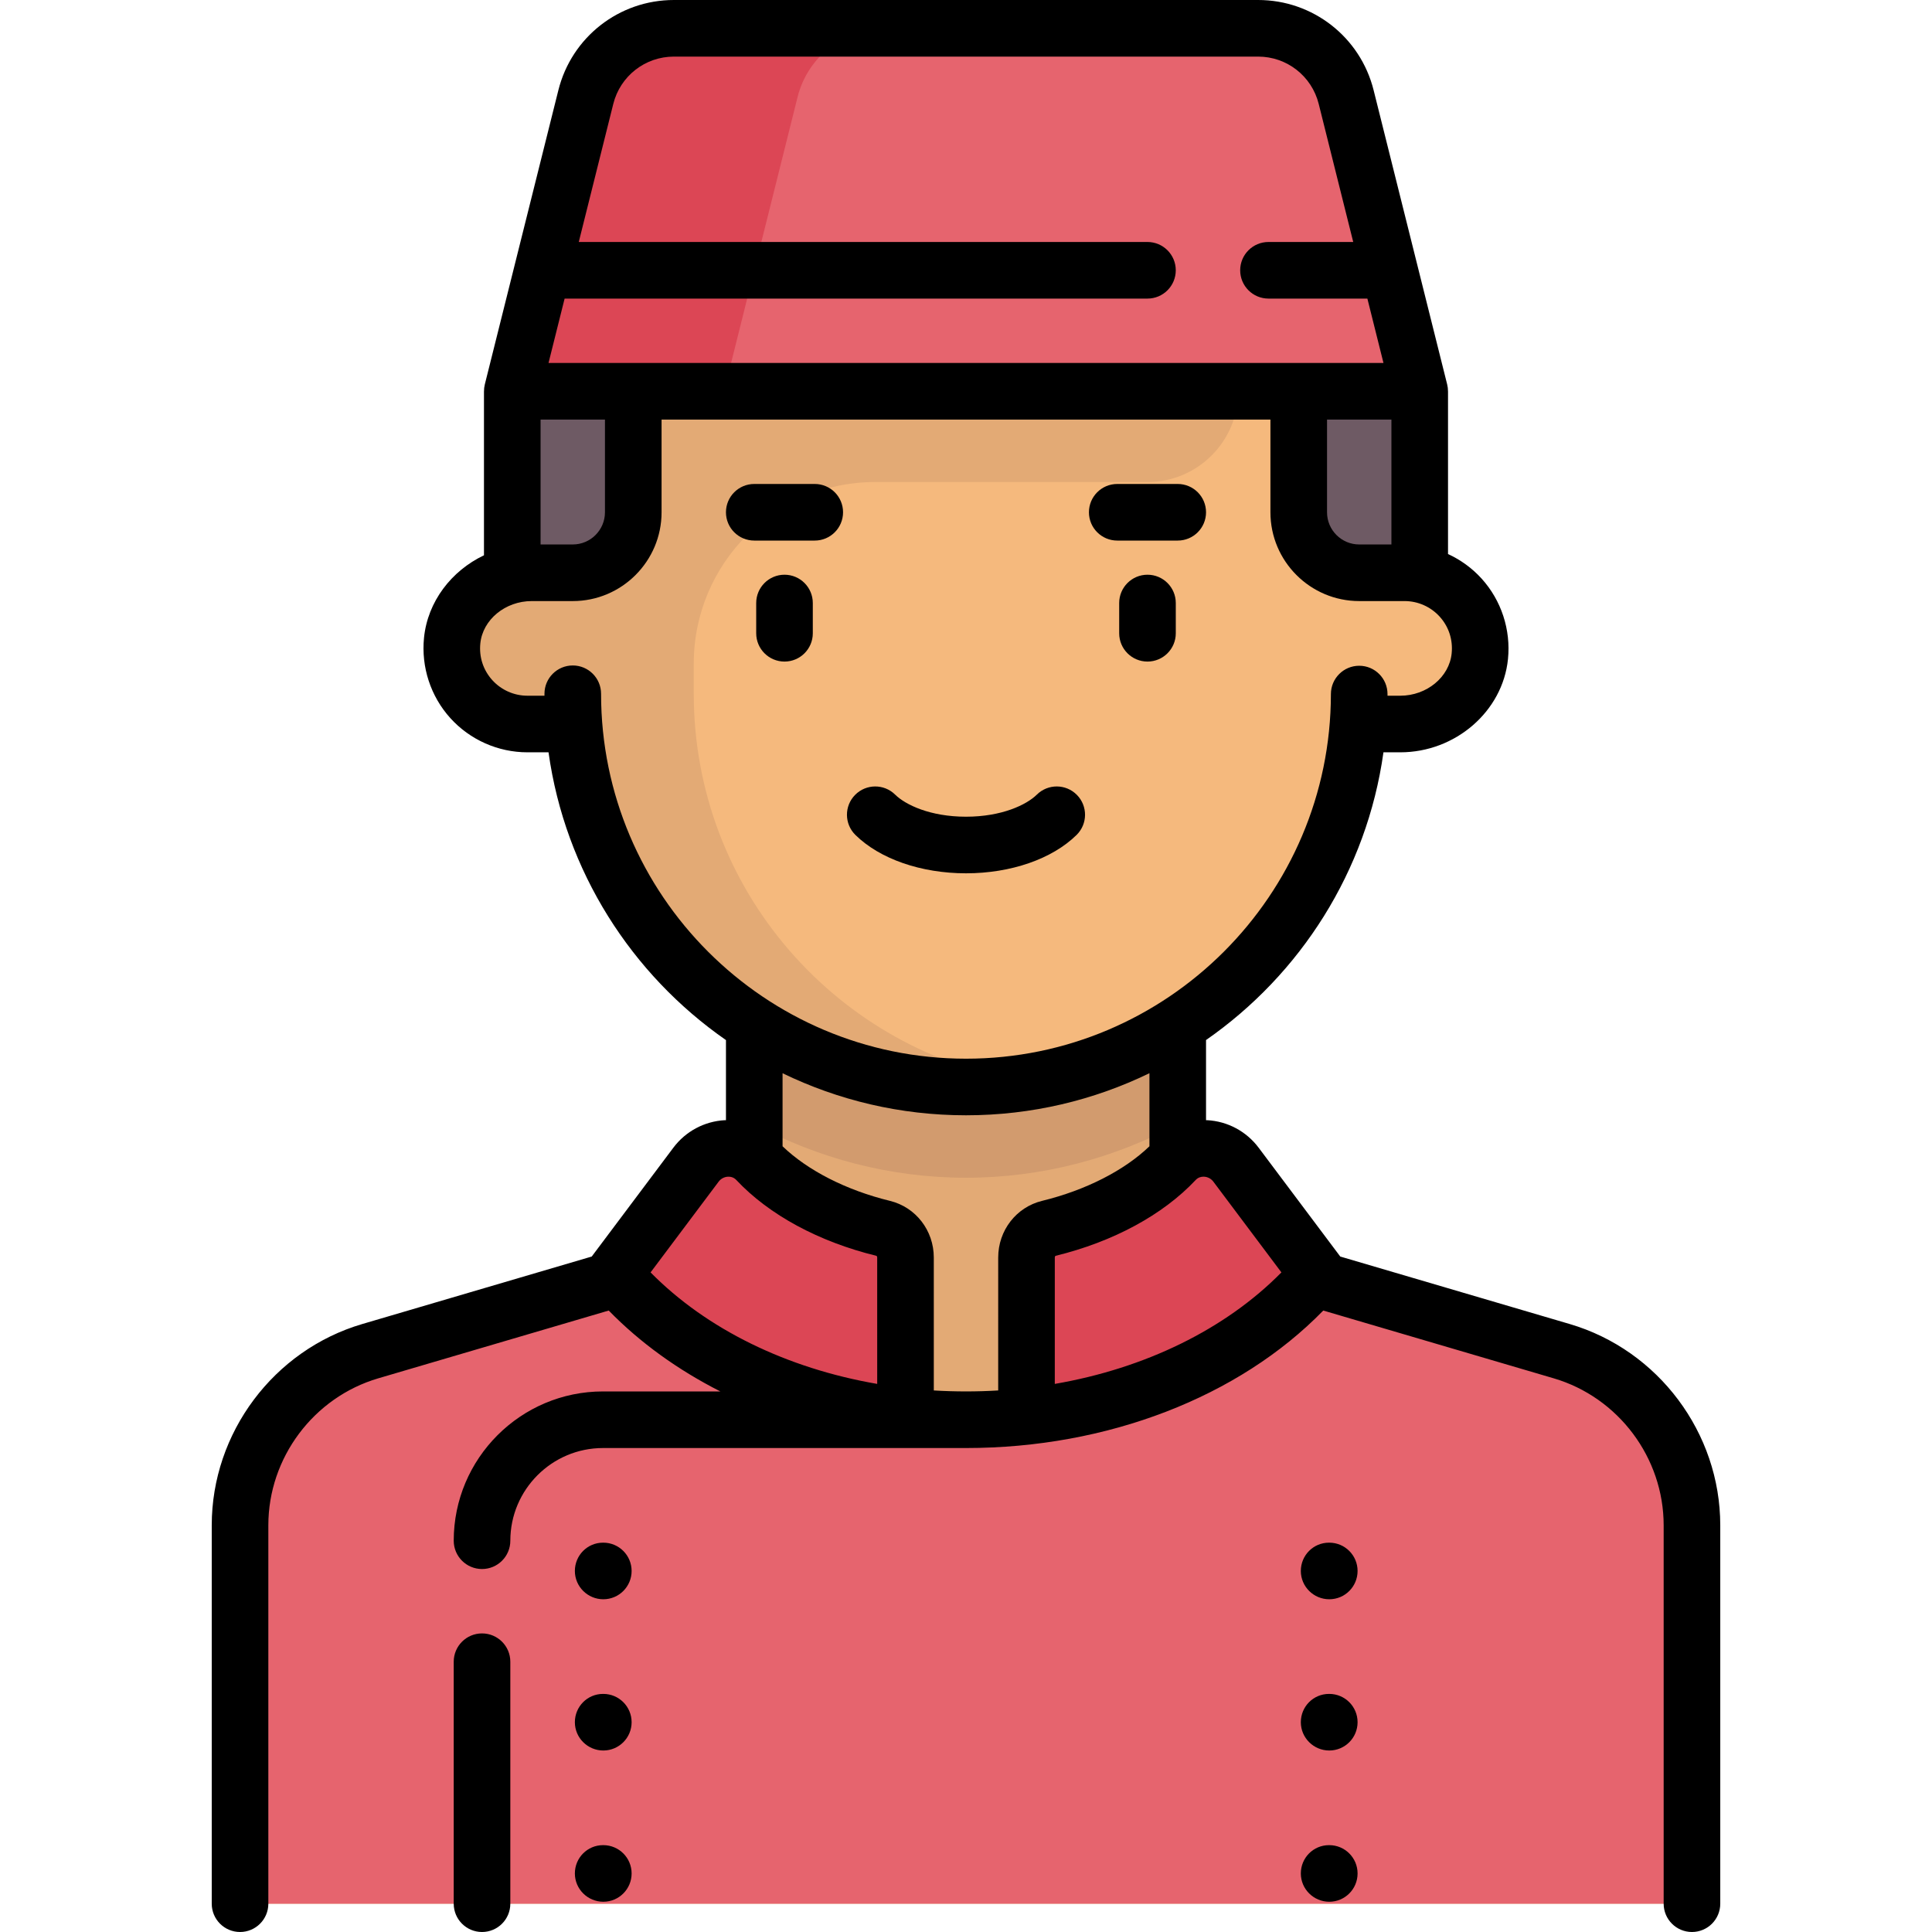
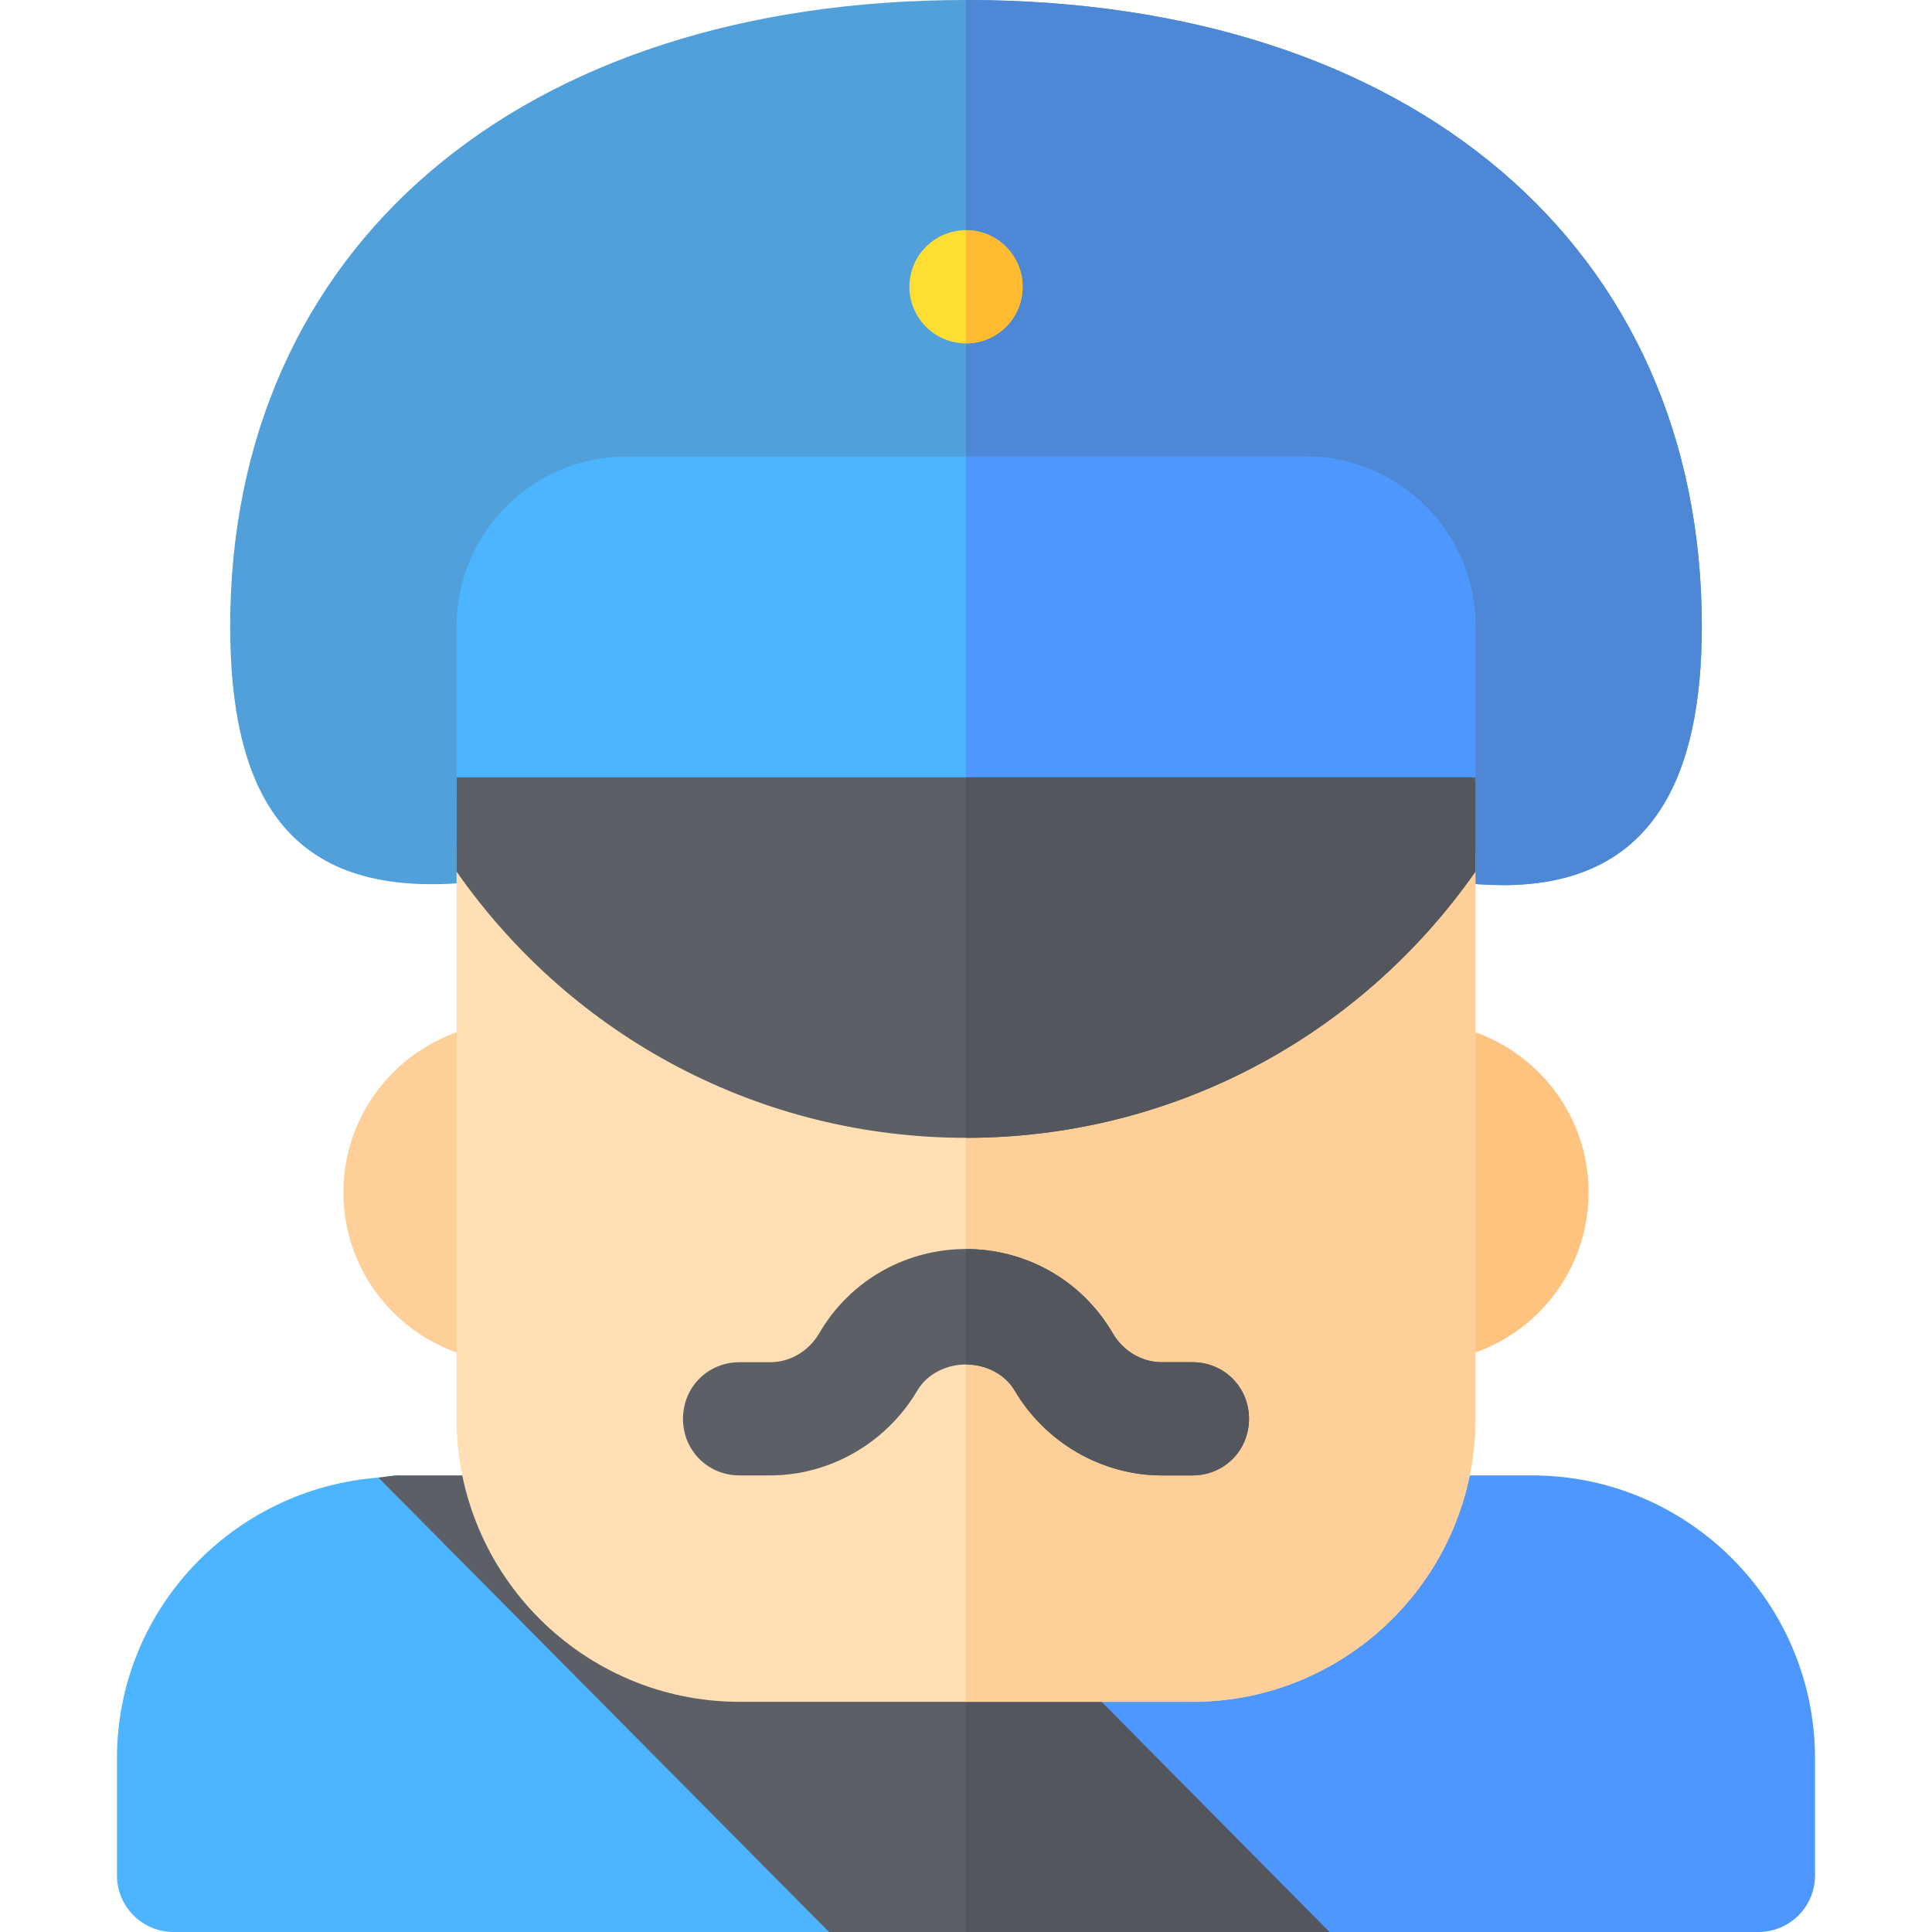
- <svg xmlns="http://www.w3.org/2000/svg" version="1.1" id="Capa_1" x="0px" y="0px" viewBox="0 0 512 512" style="enable-background:new 0 0 512 512;" xml:space="preserve">
-   <path style="fill:#E3AA75;" d="M413.861,358.071l-84.486-24.849c-10.235-3.01-17.263-12.403-17.263-23.071v-38.119H199.886v38.119  c0,10.668-7.028,20.061-17.263,23.071l-84.486,24.849c-20.469,6.02-34.525,24.806-34.525,46.142V504.5h384.774V404.213  C448.386,382.877,434.33,364.091,413.861,358.071z" />
-   <path style="fill:#E6646E;" d="M413.861,358.071l-69.606-20.472c-14.791,22.73-48.721,38.643-88.256,38.643  s-73.465-15.913-88.256-38.643l-69.606,20.472c-20.469,6.02-34.525,24.806-34.525,46.141V504.5h384.774V404.212  C448.386,382.876,434.33,364.091,413.861,358.071z" />
-   <path style="fill:#D29B6E;" d="M199.886,297.937c16.841,8.996,35.939,14.176,56.113,14.176s39.272-5.18,56.113-14.176v-25.905  H199.886V297.937z" />
-   <path style="fill:#F5B97D;" d="M372.233,151.79h-12.024V71.629h-208.42v80.161h-12.024c-11.068,0-20.04,8.972-20.04,20.04  c0,11.067,8.972,20.04,20.04,20.04h12.429c4.106,53.796,48.958,96.194,103.805,96.194s99.699-42.398,103.805-96.194h12.429  c11.068,0,20.04-8.973,20.04-20.04C392.273,160.762,383.301,151.79,372.233,151.79z" />
-   <path style="fill:#E3AA75;" d="M328.144,103.694L328.144,103.694H151.789v48.097h-11.321c-9.127,0-17.651,5.783-20.015,14.598  c-3.576,13.332,6.518,25.482,19.312,25.482h12.429c4.106,53.796,48.957,96.194,103.805,96.194c5.483,0,10.83-0.534,16.083-1.35  c-49.946-7.709-88.228-50.754-88.228-102.859v-8.016c0-26.563,21.534-48.097,48.097-48.097h72.145  C317.377,127.742,328.144,116.975,328.144,103.694z" />
-   <path style="fill:#E6646E;" d="M376.241,103.694H135.757l19.494-77.978C157.928,15.01,167.547,7.5,178.582,7.5h154.834  c11.035,0,20.654,7.51,23.33,18.216L376.241,103.694z" />
-   <g>
-     <path style="fill:#DC4655;" d="M234.054,325.526c-13.95-3.403-25.879-9.875-33.448-17.943c-4.484-4.779-12.231-4.171-16.163,1.072   l-21.766,29.021c17.197,20.173,44.834,34.134,77.289,37.642l-0.001-42.069C239.964,329.634,237.564,326.382,234.054,325.526z" />
-     <path style="fill:#DC4655;" d="M349.321,337.676l-21.766-29.021c-3.932-5.243-11.679-5.852-16.163-1.072   c-7.569,8.068-19.498,14.54-33.448,17.943c-3.51,0.856-5.91,4.109-5.91,7.724l-0.001,42.069   C304.487,371.81,332.124,357.849,349.321,337.676z" />
-   </g>
-   <g>
-     <path style="fill:#6E5A64;" d="M153.755,153.528l-17.998,2.223v-52.058h32.065v33.923   C167.822,145.711,161.788,152.536,153.755,153.528z" />
-     <path style="fill:#6E5A64;" d="M358.243,153.528l17.998,2.223v-52.058h-32.065v33.923   C344.176,145.711,350.21,152.536,358.243,153.528z" />
-   </g>
-   <path style="fill:#DC4655;" d="M234.695,7.5h-56.113c-11.035,0-20.654,7.51-23.331,18.216l-19.494,77.977h56.113l19.494-77.977  C214.041,15.01,223.66,7.5,234.695,7.5z" />
-   <path d="M207.902,152.307c-4.142,0-7.5,3.357-7.5,7.5v8.016c0,4.143,3.358,7.5,7.5,7.5s7.5-3.357,7.5-7.5v-8.016  C215.402,155.664,212.044,152.307,207.902,152.307z" />
-   <path d="M304.096,152.307c-4.142,0-7.5,3.357-7.5,7.5v8.016c0,4.143,3.358,7.5,7.5,7.5s7.5-3.357,7.5-7.5v-8.016  C311.596,155.664,308.238,152.307,304.096,152.307z" />
-   <path d="M285.315,221.258c2.948-2.91,2.98-7.658,0.07-10.606c-2.909-2.949-7.658-2.98-10.606-0.071  c-2.737,2.701-9.298,5.855-18.78,5.855c-9.482,0-16.043-3.154-18.78-5.855c-2.949-2.908-7.697-2.879-10.606,0.071  c-2.91,2.948-2.878,7.696,0.07,10.606c6.459,6.373,17.418,10.178,29.316,10.178C267.897,231.436,278.856,227.631,285.315,221.258z" />
-   <path d="M415.977,350.876l-60.791-17.88l-21.632-28.842c-3.253-4.337-8.219-6.995-13.625-7.293c-0.107-0.006-0.211,0.004-0.318,0  v-21.238c25.013-17.396,42.617-44.741,47.019-76.252h4.459c14.617,0,27.154-10.861,28.543-24.727  c0.778-7.771-1.765-15.531-6.975-21.289c-2.522-2.786-5.568-4.991-8.917-6.532v-43.13h-0.006c0-0.607-0.068-1.218-0.218-1.819  l-19.494-77.977C360.505,9.827,347.919,0,333.416,0H178.582c-14.503,0-27.089,9.827-30.606,23.896l-19.494,77.978  c-0.15,0.602-0.218,1.212-0.218,1.819h-0.006v43.463c-8.631,4.115-14.93,12.266-15.891,21.859  c-0.778,7.771,1.764,15.53,6.974,21.289c5.214,5.762,12.658,9.066,20.425,9.066h5.598c4.399,31.522,22.003,58.87,47.023,76.264  v21.227c-0.106,0.004-0.211-0.006-0.318,0c-5.406,0.298-10.372,2.956-13.625,7.293l-21.632,28.842l-60.79,17.879  c-23.498,6.911-39.909,28.845-39.909,53.338V504.5c0,4.143,3.358,7.5,7.5,7.5s7.5-3.357,7.5-7.5V404.214  c0-17.885,11.983-33.9,29.142-38.947l61.064-17.96c8.299,8.515,18.328,15.727,29.576,21.436h-31.088  c-21.816,0-39.565,17.749-39.565,39.564c0,4.143,3.358,7.5,7.5,7.5s7.5-3.357,7.5-7.5c0-13.545,11.02-24.564,24.565-24.564h96.192  c37.488,0,72.345-13.518,94.682-36.436l61.064,17.96c17.158,5.047,29.142,21.063,29.142,38.947V504.5c0,4.143,3.358,7.5,7.5,7.5  s7.5-3.357,7.5-7.5V404.214C455.886,379.721,439.475,357.787,415.977,350.876z M149.629,79.129h154.464c4.142,0,7.5-3.357,7.5-7.5  s-3.358-7.5-7.5-7.5H153.379l9.148-36.594C164.373,20.154,170.974,15,178.582,15h154.834c7.608,0,14.209,5.154,16.055,12.535  l9.148,36.594H336.16c-4.142,0-7.5,3.357-7.5,7.5s3.358,7.5,7.5,7.5h26.209l4.266,17.064H145.363L149.629,79.129z M368.741,111.193  v33.097h-8.532c-4.705,0-8.532-3.827-8.532-8.532v-24.564h17.064V111.193z M143.257,111.193h17.064v24.564  c0,4.705-3.828,8.532-8.532,8.532h-8.532V111.193z M159.29,183.854c0-4.143-3.358-7.5-7.5-7.5s-7.5,3.357-7.5,7.5v0.517h-4.524  c-3.537,0-6.927-1.506-9.303-4.131c-2.407-2.66-3.533-6.115-3.17-9.729c0.63-6.292,6.612-11.221,13.618-11.221h10.88  c12.976,0,23.532-10.557,23.532-23.532v-24.564h161.354v24.564c0,12.976,10.557,23.532,23.532,23.532h12.024  c3.537,0,6.927,1.506,9.302,4.131c2.407,2.659,3.533,6.115,3.171,9.729c-0.63,6.292-6.611,11.221-13.617,11.221h-3.385v-0.438  c0-4.141-3.356-7.498-7.497-7.5c0,0-0.002,0-0.003,0c-4.14,0-7.497,3.354-7.5,7.494c-0.039,53.286-43.421,96.638-96.706,96.638  C202.673,280.564,159.29,237.181,159.29,183.854z M172.409,337.199l18.034-24.045c0.587-0.782,1.48-1.262,2.45-1.315  c0.616-0.03,1.508,0.091,2.244,0.876c8.659,9.229,21.849,16.366,37.14,20.097c0.04,0.02,0.188,0.179,0.188,0.438l0.002,33.501  C208.519,362.624,187.239,352.257,172.409,337.199z M264.534,333.249l-0.002,35.235c-5.641,0.342-11.424,0.342-17.064,0  l-0.002-35.235c0-7.167-4.783-13.339-11.633-15.01c-11.532-2.814-21.775-8.038-28.445-14.463v-19.358  c14.705,7.137,31.199,11.146,48.613,11.146c17.412,0,33.906-4.012,48.613-11.154v19.365c-6.671,6.425-16.913,11.649-28.446,14.463  C269.317,319.91,264.534,326.082,264.534,333.249z M279.532,366.75l0.002-33.501c0-0.259,0.148-0.418,0.188-0.438  c15.291-3.73,28.48-10.867,37.14-20.097c0.668-0.712,1.462-0.881,2.064-0.881c0.062,0,0.122,0.002,0.18,0.005  c0.97,0.054,1.862,0.533,2.449,1.315l18.034,24.045C324.759,352.257,303.479,362.624,279.532,366.75z" />
-   <path d="M215.918,128.258h-16.032c-4.142,0-7.5,3.357-7.5,7.5s3.358,7.5,7.5,7.5h16.032c4.142,0,7.5-3.357,7.5-7.5  S220.061,128.258,215.918,128.258z" />
-   <path d="M296.08,143.258h16.032c4.142,0,7.5-3.357,7.5-7.5s-3.358-7.5-7.5-7.5H296.08c-4.142,0-7.5,3.357-7.5,7.5  S291.937,143.258,296.08,143.258z" />
-   <path d="M127.741,432.871c-4.142,0-7.5,3.357-7.5,7.5V504.5c0,4.143,3.358,7.5,7.5,7.5c4.142,0,7.5-3.357,7.5-7.5v-64.129  C135.241,436.229,131.883,432.871,127.741,432.871z" />
-   <path d="M159.886,408.822h-0.08c-4.142,0-7.46,3.357-7.46,7.5s3.398,7.5,7.54,7.5s7.5-3.357,7.5-7.5  S164.028,408.822,159.886,408.822z" />
-   <path d="M352.273,408.822h-0.081c-4.142,0-7.46,3.357-7.46,7.5s3.398,7.5,7.541,7.5s7.5-3.357,7.5-7.5  S356.415,408.822,352.273,408.822z" />
-   <path d="M352.273,448.903h-0.081c-4.142,0-7.46,3.357-7.46,7.5s3.398,7.5,7.541,7.5s7.5-3.357,7.5-7.5  S356.415,448.903,352.273,448.903z" />
-   <path d="M159.886,448.903h-0.08c-4.142,0-7.46,3.357-7.46,7.5s3.398,7.5,7.54,7.5s7.5-3.357,7.5-7.5  S164.028,448.903,159.886,448.903z" />
-   <path d="M352.273,488.983h-0.081c-4.142,0-7.46,3.357-7.46,7.5s3.398,7.5,7.541,7.5s7.5-3.357,7.5-7.5  S356.415,488.983,352.273,488.983z" />
-   <path d="M159.886,488.983h-0.08c-4.142,0-7.46,3.357-7.46,7.5s3.398,7.5,7.54,7.5s7.5-3.357,7.5-7.5  S164.028,488.983,159.886,488.983z" />
+ <svg xmlns="http://www.w3.org/2000/svg" version="1.1" id="Layer_1" x="0px" y="0px" viewBox="0 0 512 512" style="enable-background:new 0 0 512 512;" xml:space="preserve">
+   <path style="fill:#4DB5FF;" d="M142.211,421L106,391c-1.932,0-3.745,0.427-5.64,0.571C61.681,394.512,31,426.579,31,466v31  c0,8.291,6.709,15,15,15h173.789l-17.578-30L142.211,421z" />
+   <path style="fill:#4D97FF;" d="M406,391H232.211l-12.422,30l60,61l72.422,30H466c8.291,0,15-6.709,15-15v-31  C481,424.647,447.353,391,406,391z" />
+   <path style="fill:#5C5F66;" d="M352.301,512H219.699L100.3,391.599c2.1-0.298,3.9-0.599,5.7-0.599h126.301L352.301,512z" />
+   <polygon style="fill:#53565C;" points="352.301,512 256,512 256,414.699 " />
+   <path style="fill:#FFCF99;" d="M166,361h-30c-24.814,0-45-20.186-45-45s20.186-45,45-45h30c8.291,0,15,6.709,15,15v60  C181,354.291,174.291,361,166,361z" />
+   <path style="fill:#FFC380;" d="M376,361h-30c-8.291,0-15-6.709-15-15v-60c0-8.291,6.709-15,15-15h30c24.814,0,45,20.186,45,45  S400.814,361,376,361z" />
+   <path style="fill:#51A0D9;" d="M256,0C137.538,0,61,65.761,61,166c0,58.633,27.008,75.45,77.813,65.757h234.375  c8.13,1.553,16.714,2.813,25.122,2.813c39.711,0,52.69-28.595,52.69-68.569C451,65.761,374.462,0,256,0z" />
+   <path style="fill:#4E87D6;" d="M373.188,231.757c8.13,1.553,16.714,2.813,25.122,2.813c39.71,0,52.69-28.596,52.69-68.569  C451,65.761,374.462,0,256,0v231.757H373.188z" />
+   <path style="fill:#FFDFB3;" d="M316,451H196c-41.353,0-75-33.647-75-75V226c0-8.291,6.709-15,15-15h240c8.291,0,15,6.709,15,15v150  C391,417.353,357.353,451,316,451z" />
+   <path style="fill:#FFCF99;" d="M376,211H256v240h60c41.353,0,75-33.647,75-75V226C391,217.709,384.291,211,376,211z" />
+   <path style="fill:#5C5F66;" d="M331,376c0,8.399-6.599,15-15,15h-8.101c-15.899,0-30.899-8.701-39-22.5  c-2.699-4.501-7.8-6.901-12.9-6.901s-10.201,2.401-12.9,6.901C235,382.299,220,391,204.101,391H196c-8.401,0-15-6.601-15-15  c0-8.401,6.599-15,15-15h8.101c5.4,0,10.199-3.001,12.9-7.5c8.699-15,24-22.5,39-22.5c15,0,30.3,7.5,39,22.5  c2.701,4.499,7.5,7.5,12.9,7.5H316C324.401,361,331,367.599,331,376z" />
+   <path style="fill:#53565C;" d="M331,376c0,8.399-6.599,15-15,15h-8.101c-15.899,0-30.899-8.701-39-22.5  c-2.699-4.501-7.8-6.901-12.9-6.901V331c15,0,30.3,7.5,39,22.5c2.701,4.499,7.5,7.5,12.9,7.5H316C324.401,361,331,367.599,331,376z" />
+   <path style="fill:#4DB5FF;" d="M376,241H136c-8.284,0-15-6.716-15-15v-60c0-24.853,20.147-45,45-45h180c24.853,0,45,20.147,45,45v60  C391,234.284,384.284,241,376,241z" />
+   <path style="fill:#4D97FF;" d="M346,121h-90v120h120c8.284,0,15-6.716,15-15v-60C391,141.147,370.853,121,346,121z" />
+   <circle style="fill:#FFDE33;" cx="256" cy="76" r="15" />
+   <path style="fill:#FFBC33;" d="M271,76c0-8.286-6.716-15-15-15v30C264.284,91,271,84.284,271,76z" />
+   <path style="fill:#5C5F66;" d="M391,206H121.035L121,230.996c30.921,44.171,80.88,70.541,135,70.541s104.079-26.371,135-70.541V206" />
+   <path style="fill:#53565C;" d="M256,206v95.537c54.12,0,104.079-26.371,135-70.541v-23.828c-0.436-0.361-0.701-0.851-1.187-1.168  L256,206L256,206z" />
  <g>
</g>
  <g>
</g>
  <g>
</g>
  <g>
</g>
  <g>
</g>
  <g>
</g>
  <g>
</g>
  <g>
</g>
  <g>
</g>
  <g>
</g>
  <g>
</g>
  <g>
</g>
  <g>
</g>
  <g>
</g>
  <g>
</g>
</svg>
